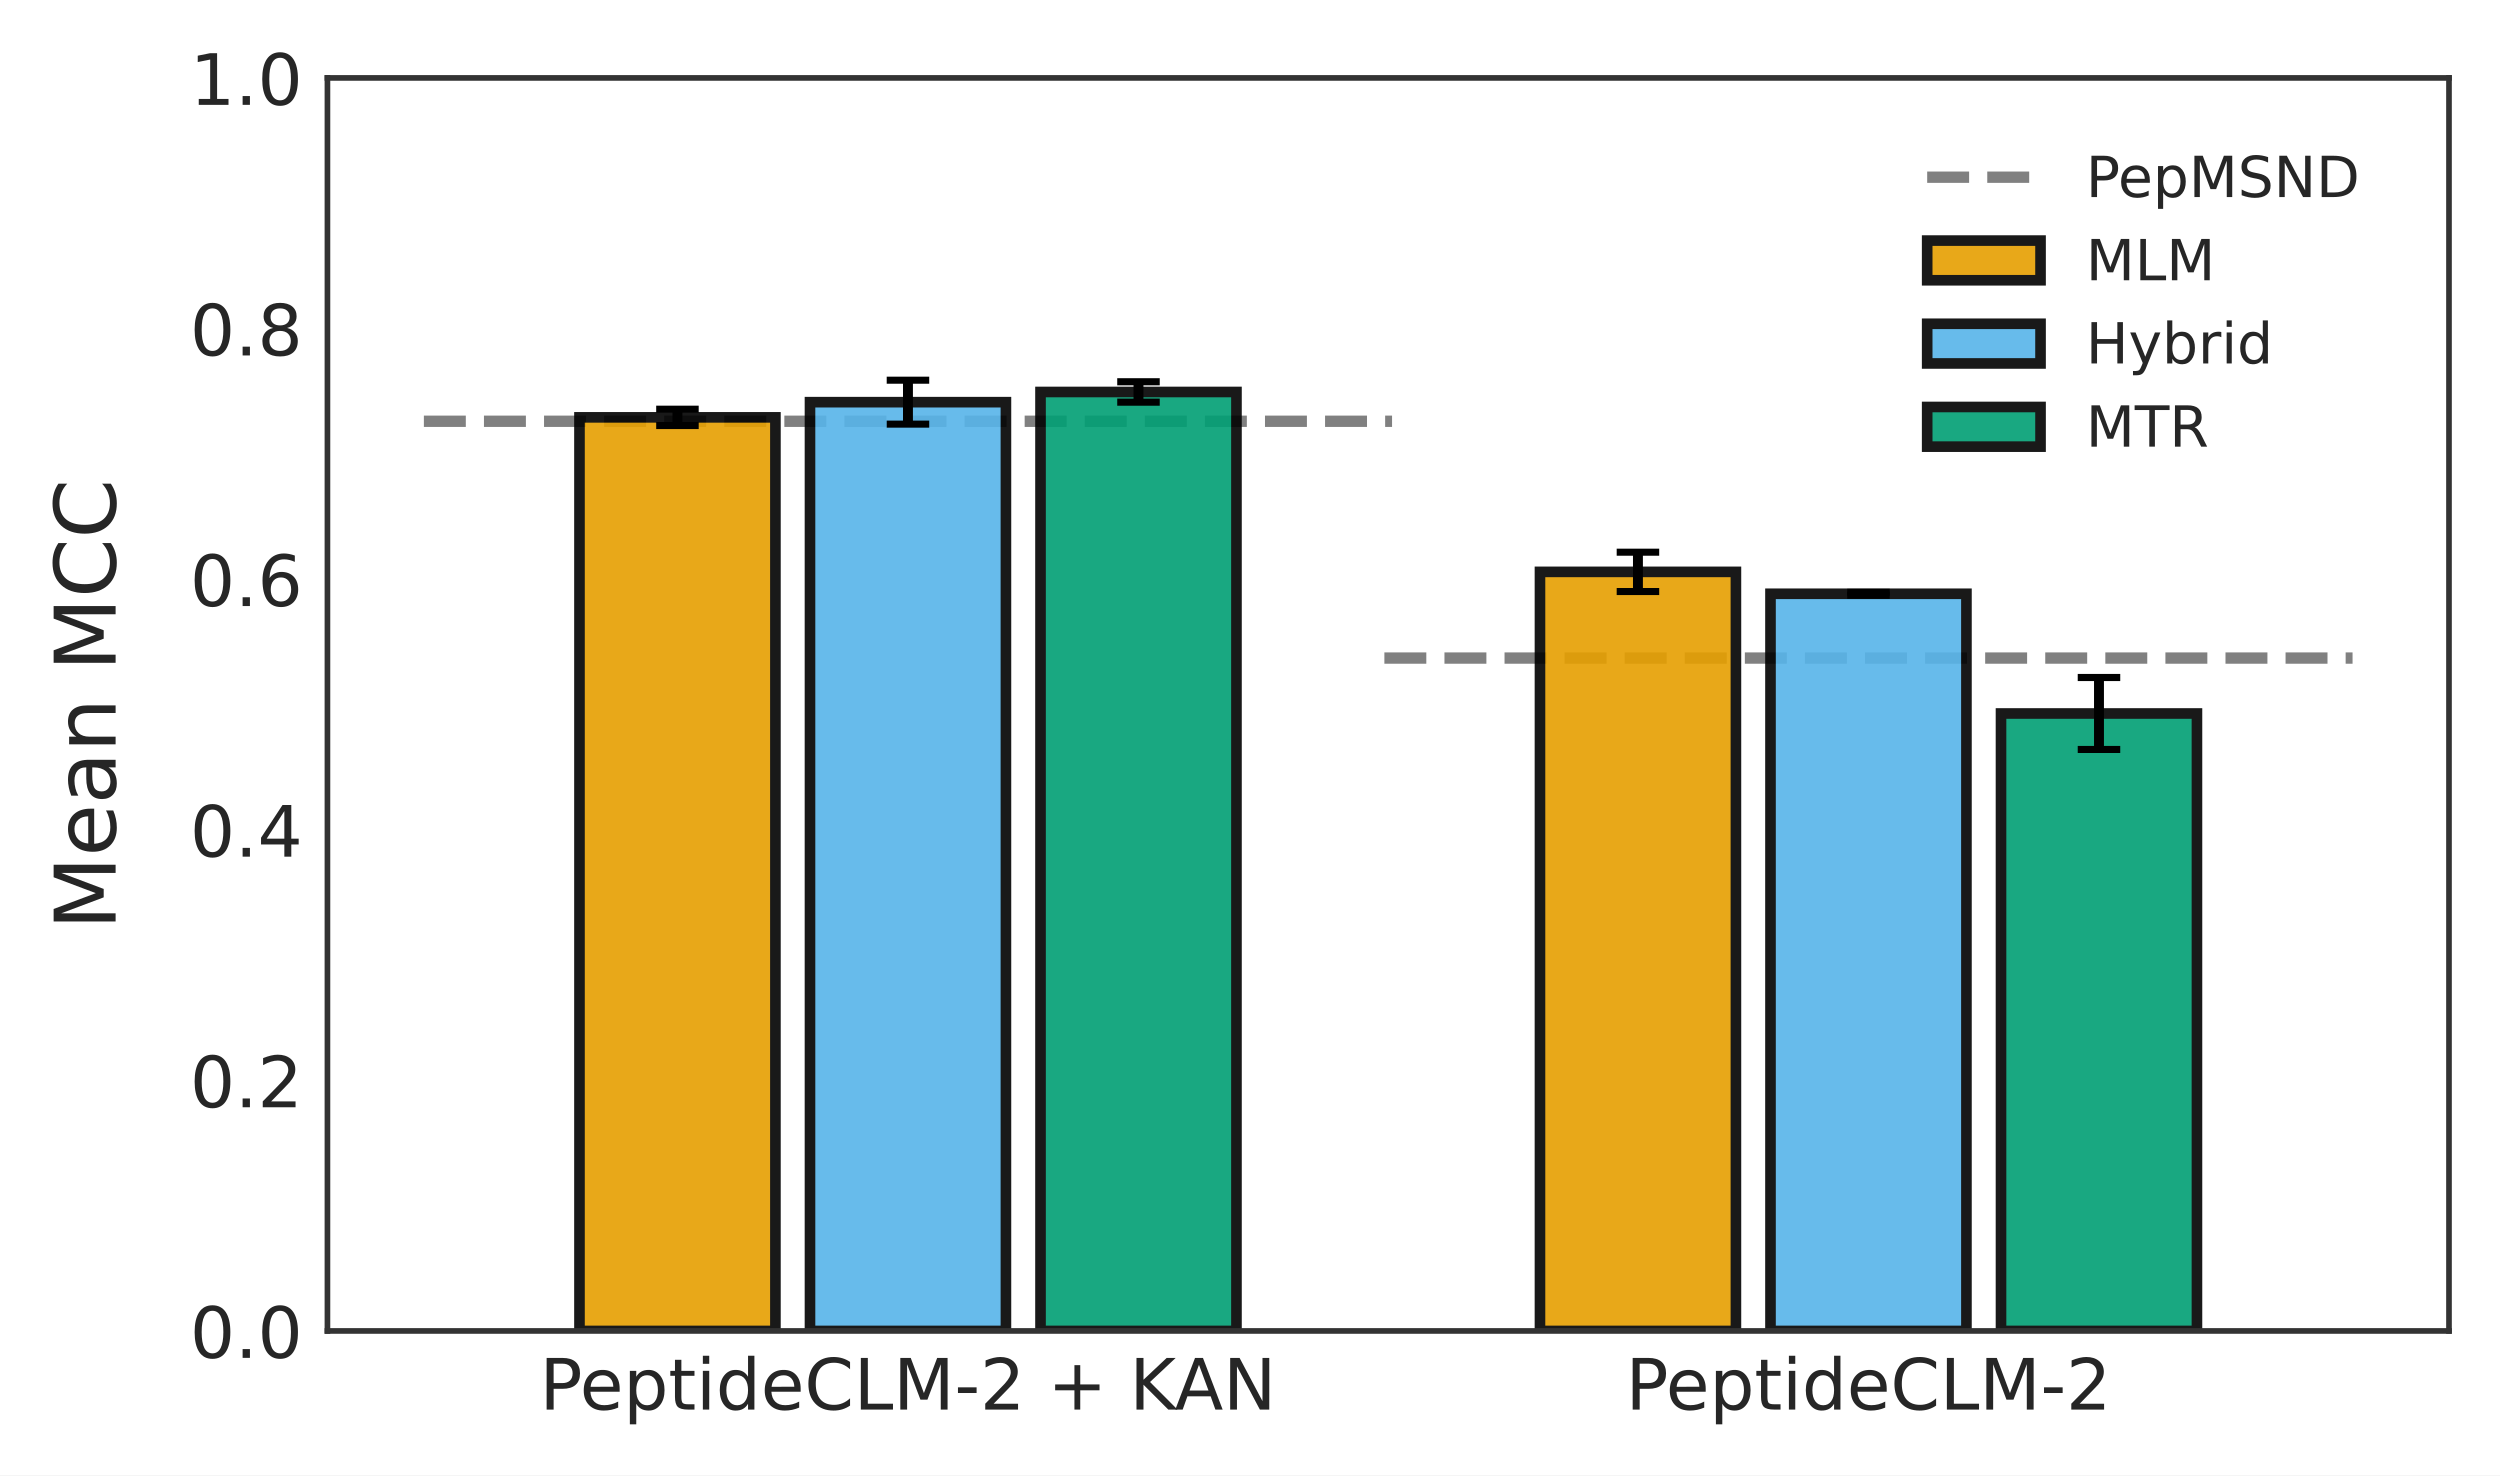
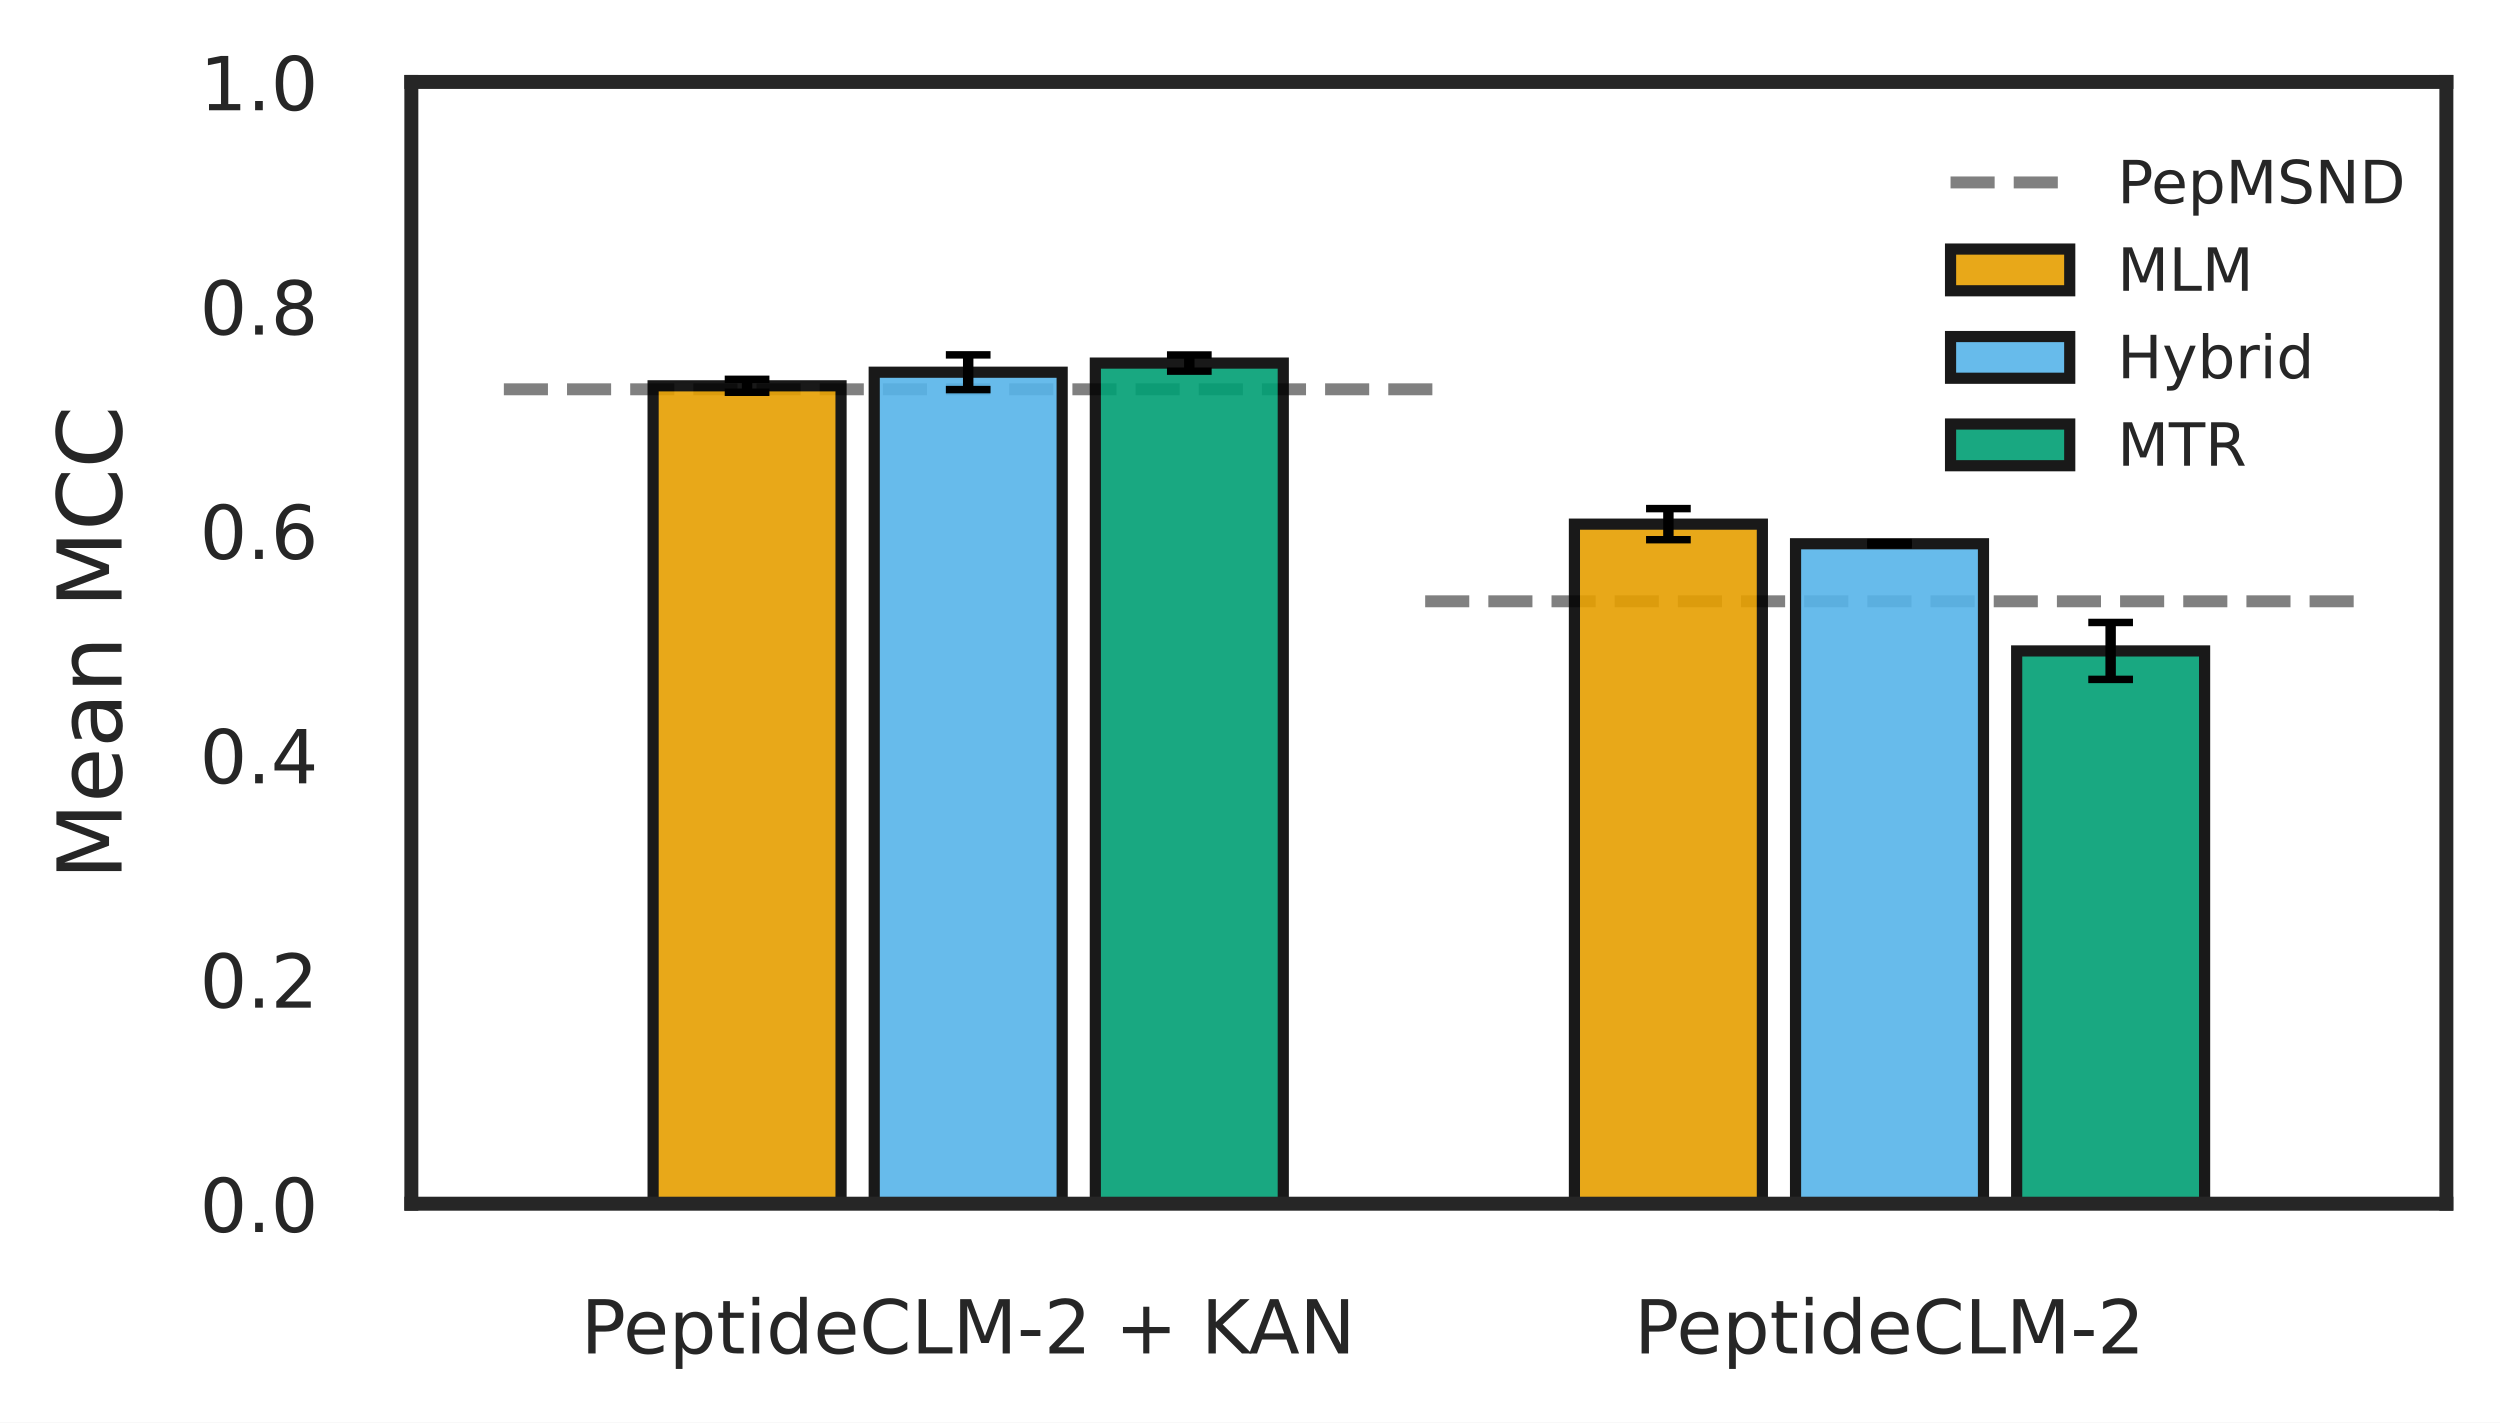
- <svg xmlns="http://www.w3.org/2000/svg" xmlns:xlink="http://www.w3.org/1999/xlink" width="352.867pt" height="208.237pt" viewBox="0 0 352.867 208.237" version="1.1">
+ <svg xmlns="http://www.w3.org/2000/svg" xmlns:xlink="http://www.w3.org/1999/xlink" width="335.587pt" height="190.957pt" viewBox="0 0 335.587 190.957" version="1.1">
  <defs>
    <style type="text/css">*{stroke-linejoin: round; stroke-linecap: butt}</style>
  </defs>
  <g id="figure_1">
    <g id="patch_1">
-       <path d="M 0 208.237  L 352.867 208.237  L 352.867 0  L 0 0  z " style="fill: #ffffff" />
+       <path d="M 0 190.957  L 335.587 190.957  L 335.587 0  L 0 0  z " style="fill: #ffffff" />
    </g>
    <g id="axes_1">
      <g id="patch_2">
-         <path d="M 46.217 187.859  L 345.667 187.859  L 345.667 10.999  L 46.217 10.999  z " style="fill: #ffffff" />
+         <path d="M 55.217 161.579  L 328.387 161.579  L 328.387 10.999  L 55.217 10.999  z " style="fill: #ffffff" />
      </g>
      <g id="matplotlib.axis_1">
        <g id="xtick_1">
          <g id="text_1">
-             <g style="fill: #262626" transform="translate(76.17495 198.9577) scale(0.1 -0.1)">
+             <g style="fill: #262626" transform="translate(77.98388 181.6777) scale(0.1 -0.1)">
              <defs>
                <path id="DejaVuSans-50" d="M 1259 4147  L 1259 2394  L 2053 2394  Q 2494 2394 2734 2622  Q 2975 2850 2975 3272  Q 2975 3691 2734 3919  Q 2494 4147 2053 4147  L 1259 4147  z M 628 4666  L 2053 4666  Q 2838 4666 3239 4311  Q 3641 3956 3641 3272  Q 3641 2581 3239 2228  Q 2838 1875 2053 1875  L 1259 1875  L 1259 0  L 628 0  L 628 4666  z " transform="scale(0.015625)" />
                <path id="DejaVuSans-65" d="M 3597 1894  L 3597 1613  L 953 1613  Q 991 1019 1311 708  Q 1631 397 2203 397  Q 2534 397 2845 478  Q 3156 559 3463 722  L 3463 178  Q 3153 47 2828 -22  Q 2503 -91 2169 -91  Q 1331 -91 842 396  Q 353 884 353 1716  Q 353 2575 817 3079  Q 1281 3584 2069 3584  Q 2775 3584 3186 3129  Q 3597 2675 3597 1894  z M 3022 2063  Q 3016 2534 2758 2815  Q 2500 3097 2075 3097  Q 1594 3097 1305 2825  Q 1016 2553 972 2059  L 3022 2063  z " transform="scale(0.015625)" />
                <path id="DejaVuSans-70" d="M 1159 525  L 1159 -1331  L 581 -1331  L 581 3500  L 1159 3500  L 1159 2969  Q 1341 3281 1617 3432  Q 1894 3584 2278 3584  Q 2916 3584 3314 3078  Q 3713 2572 3713 1747  Q 3713 922 3314 415  Q 2916 -91 2278 -91  Q 1894 -91 1617 61  Q 1341 213 1159 525  z M 3116 1747  Q 3116 2381 2855 2742  Q 2594 3103 2138 3103  Q 1681 3103 1420 2742  Q 1159 2381 1159 1747  Q 1159 1113 1420 752  Q 1681 391 2138 391  Q 2594 391 2855 752  Q 3116 1113 3116 1747  z " transform="scale(0.015625)" />
                <path id="DejaVuSans-74" d="M 1172 4494  L 1172 3500  L 2356 3500  L 2356 3053  L 1172 3053  L 1172 1153  Q 1172 725 1289 603  Q 1406 481 1766 481  L 2356 481  L 2356 0  L 1766 0  Q 1100 0 847 248  Q 594 497 594 1153  L 594 3053  L 172 3053  L 172 3500  L 594 3500  L 594 4494  L 1172 4494  z " transform="scale(0.015625)" />
                <path id="DejaVuSans-69" d="M 603 3500  L 1178 3500  L 1178 0  L 603 0  L 603 3500  z M 603 4863  L 1178 4863  L 1178 4134  L 603 4134  L 603 4863  z " transform="scale(0.015625)" />
                <path id="DejaVuSans-64" d="M 2906 2969  L 2906 4863  L 3481 4863  L 3481 0  L 2906 0  L 2906 525  Q 2725 213 2448 61  Q 2172 -91 1784 -91  Q 1150 -91 751 415  Q 353 922 353 1747  Q 353 2572 751 3078  Q 1150 3584 1784 3584  Q 2172 3584 2448 3432  Q 2725 3281 2906 2969  z M 947 1747  Q 947 1113 1208 752  Q 1469 391 1925 391  Q 2381 391 2643 752  Q 2906 1113 2906 1747  Q 2906 2381 2643 2742  Q 2381 3103 1925 3103  Q 1469 3103 1208 2742  Q 947 2381 947 1747  z " transform="scale(0.015625)" />
                <path id="DejaVuSans-43" d="M 4122 4306  L 4122 3641  Q 3803 3938 3442 4084  Q 3081 4231 2675 4231  Q 1875 4231 1450 3742  Q 1025 3253 1025 2328  Q 1025 1406 1450 917  Q 1875 428 2675 428  Q 3081 428 3442 575  Q 3803 722 4122 1019  L 4122 359  Q 3791 134 3420 21  Q 3050 -91 2638 -91  Q 1578 -91 968 557  Q 359 1206 359 2328  Q 359 3453 968 4101  Q 1578 4750 2638 4750  Q 3056 4750 3426 4639  Q 3797 4528 4122 4306  z " transform="scale(0.015625)" />
                <path id="DejaVuSans-4c" d="M 628 4666  L 1259 4666  L 1259 531  L 3531 531  L 3531 0  L 628 0  L 628 4666  z " transform="scale(0.015625)" />
                <path id="DejaVuSans-4d" d="M 628 4666  L 1569 4666  L 2759 1491  L 3956 4666  L 4897 4666  L 4897 0  L 4281 0  L 4281 4097  L 3078 897  L 2444 897  L 1241 4097  L 1241 0  L 628 0  L 628 4666  z " transform="scale(0.015625)" />
                <path id="DejaVuSans-2d" d="M 313 2009  L 1997 2009  L 1997 1497  L 313 1497  L 313 2009  z " transform="scale(0.015625)" />
                <path id="DejaVuSans-32" d="M 1228 531  L 3431 531  L 3431 0  L 469 0  L 469 531  Q 828 903 1448 1529  Q 2069 2156 2228 2338  Q 2531 2678 2651 2914  Q 2772 3150 2772 3378  Q 2772 3750 2511 3984  Q 2250 4219 1831 4219  Q 1534 4219 1204 4116  Q 875 4013 500 3803  L 500 4441  Q 881 4594 1212 4672  Q 1544 4750 1819 4750  Q 2544 4750 2975 4387  Q 3406 4025 3406 3419  Q 3406 3131 3298 2873  Q 3191 2616 2906 2266  Q 2828 2175 2409 1742  Q 1991 1309 1228 531  z " transform="scale(0.015625)" />
                <path id="DejaVuSans-20" transform="scale(0.015625)" />
                <path id="DejaVuSans-2b" d="M 2944 4013  L 2944 2272  L 4684 2272  L 4684 1741  L 2944 1741  L 2944 0  L 2419 0  L 2419 1741  L 678 1741  L 678 2272  L 2419 2272  L 2419 4013  L 2944 4013  z " transform="scale(0.015625)" />
                <path id="DejaVuSans-4b" d="M 628 4666  L 1259 4666  L 1259 2694  L 3353 4666  L 4166 4666  L 1850 2491  L 4331 0  L 3500 0  L 1259 2247  L 1259 0  L 628 0  L 628 4666  z " transform="scale(0.015625)" />
                <path id="DejaVuSans-41" d="M 2188 4044  L 1331 1722  L 3047 1722  L 2188 4044  z M 1831 4666  L 2547 4666  L 4325 0  L 3669 0  L 3244 1197  L 1141 1197  L 716 0  L 50 0  L 1831 4666  z " transform="scale(0.015625)" />
                <path id="DejaVuSans-4e" d="M 628 4666  L 1478 4666  L 3547 763  L 3547 4666  L 4159 4666  L 4159 0  L 3309 0  L 1241 3903  L 1241 0  L 628 0  L 628 4666  z " transform="scale(0.015625)" />
              </defs>
              <use xlink:href="#DejaVuSans-50" />
              <use xlink:href="#DejaVuSans-65" transform="translate(56.67773 0)" />
              <use xlink:href="#DejaVuSans-70" transform="translate(118.2012 0)" />
              <use xlink:href="#DejaVuSans-74" transform="translate(181.6777 0)" />
              <use xlink:href="#DejaVuSans-69" transform="translate(220.8867 0)" />
              <use xlink:href="#DejaVuSans-64" transform="translate(248.6699 0)" />
              <use xlink:href="#DejaVuSans-65" transform="translate(312.1465 0)" />
              <use xlink:href="#DejaVuSans-43" transform="translate(373.6699 0)" />
              <use xlink:href="#DejaVuSans-4c" transform="translate(443.4941 0)" />
              <use xlink:href="#DejaVuSans-4d" transform="translate(499.207 0)" />
              <use xlink:href="#DejaVuSans-2d" transform="translate(585.4863 0)" />
              <use xlink:href="#DejaVuSans-32" transform="translate(621.5703 0)" />
              <use xlink:href="#DejaVuSans-20" transform="translate(685.1934 0)" />
              <use xlink:href="#DejaVuSans-2b" transform="translate(716.9805 0)" />
              <use xlink:href="#DejaVuSans-20" transform="translate(800.7695 0)" />
              <use xlink:href="#DejaVuSans-4b" transform="translate(832.5566 0)" />
              <use xlink:href="#DejaVuSans-41" transform="translate(896.3828 0)" />
              <use xlink:href="#DejaVuSans-4e" transform="translate(964.791 0)" />
            </g>
          </g>
        </g>
        <g id="xtick_2">
          <g id="text_2">
-             <g style="fill: #262626" transform="translate(229.4666 198.9577) scale(0.1 -0.1)">
+             <g style="fill: #262626" transform="translate(219.3777 181.6777) scale(0.1 -0.1)">
              <use xlink:href="#DejaVuSans-50" />
              <use xlink:href="#DejaVuSans-65" transform="translate(56.67773 0)" />
              <use xlink:href="#DejaVuSans-70" transform="translate(118.2012 0)" />
              <use xlink:href="#DejaVuSans-74" transform="translate(181.6777 0)" />
              <use xlink:href="#DejaVuSans-69" transform="translate(220.8867 0)" />
              <use xlink:href="#DejaVuSans-64" transform="translate(248.6699 0)" />
              <use xlink:href="#DejaVuSans-65" transform="translate(312.1465 0)" />
              <use xlink:href="#DejaVuSans-43" transform="translate(373.6699 0)" />
              <use xlink:href="#DejaVuSans-4c" transform="translate(443.4941 0)" />
              <use xlink:href="#DejaVuSans-4d" transform="translate(499.207 0)" />
              <use xlink:href="#DejaVuSans-2d" transform="translate(585.4863 0)" />
              <use xlink:href="#DejaVuSans-32" transform="translate(621.5703 0)" />
            </g>
          </g>
        </g>
      </g>
      <g id="matplotlib.axis_2">
        <g id="ytick_1">
          <g id="text_3">
-             <g style="fill: #262626" transform="translate(26.81375 191.6584) scale(0.1 -0.1)">
+             <g style="fill: #262626" transform="translate(26.81375 165.3784) scale(0.1 -0.1)">
              <defs>
                <path id="DejaVuSans-30" d="M 2034 4250  Q 1547 4250 1301 3770  Q 1056 3291 1056 2328  Q 1056 1369 1301 889  Q 1547 409 2034 409  Q 2525 409 2770 889  Q 3016 1369 3016 2328  Q 3016 3291 2770 3770  Q 2525 4250 2034 4250  z M 2034 4750  Q 2819 4750 3233 4129  Q 3647 3509 3647 2328  Q 3647 1150 3233 529  Q 2819 -91 2034 -91  Q 1250 -91 836 529  Q 422 1150 422 2328  Q 422 3509 836 4129  Q 1250 4750 2034 4750  z " transform="scale(0.015625)" />
                <path id="DejaVuSans-2e" d="M 684 794  L 1344 794  L 1344 0  L 684 0  L 684 794  z " transform="scale(0.015625)" />
              </defs>
              <use xlink:href="#DejaVuSans-30" />
              <use xlink:href="#DejaVuSans-2e" transform="translate(63.62305 0)" />
              <use xlink:href="#DejaVuSans-30" transform="translate(95.41016 0)" />
            </g>
          </g>
        </g>
        <g id="ytick_2">
          <g id="text_4">
-             <g style="fill: #262626" transform="translate(26.81375 156.2864) scale(0.1 -0.1)">
+             <g style="fill: #262626" transform="translate(26.81375 135.2624) scale(0.1 -0.1)">
              <use xlink:href="#DejaVuSans-30" />
              <use xlink:href="#DejaVuSans-2e" transform="translate(63.62305 0)" />
              <use xlink:href="#DejaVuSans-32" transform="translate(95.41016 0)" />
            </g>
          </g>
        </g>
        <g id="ytick_3">
          <g id="text_5">
-             <g style="fill: #262626" transform="translate(26.81375 120.9144) scale(0.1 -0.1)">
+             <g style="fill: #262626" transform="translate(26.81375 105.1464) scale(0.1 -0.1)">
              <defs>
                <path id="DejaVuSans-34" d="M 2419 4116  L 825 1625  L 2419 1625  L 2419 4116  z M 2253 4666  L 3047 4666  L 3047 1625  L 3713 1625  L 3713 1100  L 3047 1100  L 3047 0  L 2419 0  L 2419 1100  L 313 1100  L 313 1709  L 2253 4666  z " transform="scale(0.015625)" />
              </defs>
              <use xlink:href="#DejaVuSans-30" />
              <use xlink:href="#DejaVuSans-2e" transform="translate(63.62305 0)" />
              <use xlink:href="#DejaVuSans-34" transform="translate(95.41016 0)" />
            </g>
          </g>
        </g>
        <g id="ytick_4">
          <g id="text_6">
-             <g style="fill: #262626" transform="translate(26.81375 85.54244) scale(0.1 -0.1)">
+             <g style="fill: #262626" transform="translate(26.81375 75.03044) scale(0.1 -0.1)">
              <defs>
                <path id="DejaVuSans-36" d="M 2113 2584  Q 1688 2584 1439 2293  Q 1191 2003 1191 1497  Q 1191 994 1439 701  Q 1688 409 2113 409  Q 2538 409 2786 701  Q 3034 994 3034 1497  Q 3034 2003 2786 2293  Q 2538 2584 2113 2584  z M 3366 4563  L 3366 3988  Q 3128 4100 2886 4159  Q 2644 4219 2406 4219  Q 1781 4219 1451 3797  Q 1122 3375 1075 2522  Q 1259 2794 1537 2939  Q 1816 3084 2150 3084  Q 2853 3084 3261 2657  Q 3669 2231 3669 1497  Q 3669 778 3244 343  Q 2819 -91 2113 -91  Q 1303 -91 875 529  Q 447 1150 447 2328  Q 447 3434 972 4092  Q 1497 4750 2381 4750  Q 2619 4750 2861 4703  Q 3103 4656 3366 4563  z " transform="scale(0.015625)" />
              </defs>
              <use xlink:href="#DejaVuSans-30" />
              <use xlink:href="#DejaVuSans-2e" transform="translate(63.62305 0)" />
              <use xlink:href="#DejaVuSans-36" transform="translate(95.41016 0)" />
            </g>
          </g>
        </g>
        <g id="ytick_5">
          <g id="text_7">
-             <g style="fill: #262626" transform="translate(26.81375 50.17044) scale(0.1 -0.1)">
+             <g style="fill: #262626" transform="translate(26.81375 44.91444) scale(0.1 -0.1)">
              <defs>
                <path id="DejaVuSans-38" d="M 2034 2216  Q 1584 2216 1326 1975  Q 1069 1734 1069 1313  Q 1069 891 1326 650  Q 1584 409 2034 409  Q 2484 409 2743 651  Q 3003 894 3003 1313  Q 3003 1734 2745 1975  Q 2488 2216 2034 2216  z M 1403 2484  Q 997 2584 770 2862  Q 544 3141 544 3541  Q 544 4100 942 4425  Q 1341 4750 2034 4750  Q 2731 4750 3128 4425  Q 3525 4100 3525 3541  Q 3525 3141 3298 2862  Q 3072 2584 2669 2484  Q 3125 2378 3379 2068  Q 3634 1759 3634 1313  Q 3634 634 3220 271  Q 2806 -91 2034 -91  Q 1263 -91 848 271  Q 434 634 434 1313  Q 434 1759 690 2068  Q 947 2378 1403 2484  z M 1172 3481  Q 1172 3119 1398 2916  Q 1625 2713 2034 2713  Q 2441 2713 2670 2916  Q 2900 3119 2900 3481  Q 2900 3844 2670 4047  Q 2441 4250 2034 4250  Q 1625 4250 1398 4047  Q 1172 3844 1172 3481  z " transform="scale(0.015625)" />
              </defs>
              <use xlink:href="#DejaVuSans-30" />
              <use xlink:href="#DejaVuSans-2e" transform="translate(63.62305 0)" />
              <use xlink:href="#DejaVuSans-38" transform="translate(95.41016 0)" />
            </g>
          </g>
        </g>
        <g id="ytick_6">
          <g id="text_8">
            <g style="fill: #262626" transform="translate(26.81375 14.79844) scale(0.1 -0.1)">
              <defs>
                <path id="DejaVuSans-31" d="M 794 531  L 1825 531  L 1825 4091  L 703 3866  L 703 4441  L 1819 4666  L 2450 4666  L 2450 531  L 3481 531  L 3481 0  L 794 0  L 794 531  z " transform="scale(0.015625)" />
              </defs>
              <use xlink:href="#DejaVuSans-31" />
              <use xlink:href="#DejaVuSans-2e" transform="translate(63.62305 0)" />
              <use xlink:href="#DejaVuSans-30" transform="translate(95.41016 0)" />
            </g>
          </g>
        </g>
        <g id="text_9">
-           <g style="fill: #262626" transform="translate(16.31812 131.2405) rotate(-90) scale(0.12 -0.12)">
+           <g style="fill: #262626" transform="translate(16.31812 118.1005) rotate(-90) scale(0.12 -0.12)">
            <defs>
              <path id="DejaVuSans-61" d="M 2194 1759  Q 1497 1759 1228 1600  Q 959 1441 959 1056  Q 959 750 1161 570  Q 1363 391 1709 391  Q 2188 391 2477 730  Q 2766 1069 2766 1631  L 2766 1759  L 2194 1759  z M 3341 1997  L 3341 0  L 2766 0  L 2766 531  Q 2569 213 2275 61  Q 1981 -91 1556 -91  Q 1019 -91 701 211  Q 384 513 384 1019  Q 384 1609 779 1909  Q 1175 2209 1959 2209  L 2766 2209  L 2766 2266  Q 2766 2663 2505 2880  Q 2244 3097 1772 3097  Q 1472 3097 1187 3025  Q 903 2953 641 2809  L 641 3341  Q 956 3463 1253 3523  Q 1550 3584 1831 3584  Q 2591 3584 2966 3190  Q 3341 2797 3341 1997  z " transform="scale(0.015625)" />
              <path id="DejaVuSans-6e" d="M 3513 2113  L 3513 0  L 2938 0  L 2938 2094  Q 2938 2591 2744 2837  Q 2550 3084 2163 3084  Q 1697 3084 1428 2787  Q 1159 2491 1159 1978  L 1159 0  L 581 0  L 581 3500  L 1159 3500  L 1159 2956  Q 1366 3272 1645 3428  Q 1925 3584 2291 3584  Q 2894 3584 3203 3211  Q 3513 2838 3513 2113  z " transform="scale(0.015625)" />
            </defs>
            <use xlink:href="#DejaVuSans-4d" />
            <use xlink:href="#DejaVuSans-65" transform="translate(86.2793 0)" />
            <use xlink:href="#DejaVuSans-61" transform="translate(147.8027 0)" />
            <use xlink:href="#DejaVuSans-6e" transform="translate(209.082 0)" />
            <use xlink:href="#DejaVuSans-20" transform="translate(272.4609 0)" />
            <use xlink:href="#DejaVuSans-4d" transform="translate(304.248 0)" />
            <use xlink:href="#DejaVuSans-43" transform="translate(390.5273 0)" />
            <use xlink:href="#DejaVuSans-43" transform="translate(460.3516 0)" />
          </g>
        </g>
      </g>
      <g id="LineCollection_1">
-         <path d="M 59.828 59.459  L 196.484 59.459  " clip-path="url(#p78f631f502)" style="fill: none; stroke-dasharray: 5.92,2.56; stroke-dashoffset: 0; stroke: #808080; stroke-width: 1.6" />
+         <path d="M 67.634 52.258  L 192.297 52.258  " clip-path="url(#pc31d489af0)" style="fill: none; stroke-dasharray: 5.92,2.56; stroke-dashoffset: 0; stroke: #808080; stroke-width: 1.6" />
      </g>
      <g id="LineCollection_2">
-         <path d="M 195.4 92.885  L 332.056 92.885  " clip-path="url(#p78f631f502)" style="fill: none; stroke-dasharray: 5.92,2.56; stroke-dashoffset: 0; stroke: #808080; stroke-width: 1.6" />
+         <path d="M 191.307 80.718  L 315.97 80.718  " clip-path="url(#pc31d489af0)" style="fill: none; stroke-dasharray: 5.92,2.56; stroke-dashoffset: 0; stroke: #808080; stroke-width: 1.6" />
      </g>
      <g id="patch_3">
-         <path d="M 81.791 187.859  L 109.447 187.859  L 109.447 58.908  L 81.791 58.908  z " clip-path="url(#p78f631f502)" style="fill: #e69f00; opacity: 0.9; stroke: #000000; stroke-width: 1.5; stroke-linejoin: miter" />
+         <path d="M 87.669 161.579  L 112.898 161.579  L 112.898 51.789  L 87.669 51.789  z " clip-path="url(#pc31d489af0)" style="fill: #e69f00; opacity: 0.9; stroke: #000000; stroke-width: 1.5; stroke-linejoin: miter" />
      </g>
      <g id="patch_4">
-         <path d="M 217.362 187.859  L 245.019 187.859  L 245.019 80.718  L 217.362 80.718  z " clip-path="url(#p78f631f502)" style="fill: #e69f00; opacity: 0.9; stroke: #000000; stroke-width: 1.5; stroke-linejoin: miter" />
+         <path d="M 211.342 161.579  L 236.572 161.579  L 236.572 70.358  L 211.342 70.358  z " clip-path="url(#pc31d489af0)" style="fill: #e69f00; opacity: 0.9; stroke: #000000; stroke-width: 1.5; stroke-linejoin: miter" />
      </g>
      <g id="patch_5">
-         <path d="M 114.328 187.859  L 141.984 187.859  L 141.984 56.765  L 114.328 56.765  z " clip-path="url(#p78f631f502)" style="fill: #56b4e9; opacity: 0.9; stroke: #000000; stroke-width: 1.5; stroke-linejoin: miter" />
+         <path d="M 117.35 161.579  L 142.58 161.579  L 142.58 49.964  L 117.35 49.964  z " clip-path="url(#pc31d489af0)" style="fill: #56b4e9; opacity: 0.9; stroke: #000000; stroke-width: 1.5; stroke-linejoin: miter" />
      </g>
      <g id="patch_6">
-         <path d="M 249.899 187.859  L 277.556 187.859  L 277.556 83.81  L 249.899 83.81  z " clip-path="url(#p78f631f502)" style="fill: #56b4e9; opacity: 0.9; stroke: #000000; stroke-width: 1.5; stroke-linejoin: miter" />
+         <path d="M 241.024 161.579  L 266.253 161.579  L 266.253 72.991  L 241.024 72.991  z " clip-path="url(#pc31d489af0)" style="fill: #56b4e9; opacity: 0.9; stroke: #000000; stroke-width: 1.5; stroke-linejoin: miter" />
      </g>
      <g id="patch_7">
-         <path d="M 146.865 187.859  L 174.522 187.859  L 174.522 55.326  L 146.865 55.326  z " clip-path="url(#p78f631f502)" style="fill: #009e73; opacity: 0.9; stroke: #000000; stroke-width: 1.5; stroke-linejoin: miter" />
+         <path d="M 147.032 161.579  L 172.261 161.579  L 172.261 48.739  L 147.032 48.739  z " clip-path="url(#pc31d489af0)" style="fill: #009e73; opacity: 0.9; stroke: #000000; stroke-width: 1.5; stroke-linejoin: miter" />
      </g>
      <g id="patch_8">
-         <path d="M 282.436 187.859  L 310.093 187.859  L 310.093 100.707  L 282.436 100.707  z " clip-path="url(#p78f631f502)" style="fill: #009e73; opacity: 0.9; stroke: #000000; stroke-width: 1.5; stroke-linejoin: miter" />
+         <path d="M 270.706 161.579  L 295.935 161.579  L 295.935 87.377  L 270.706 87.377  z " clip-path="url(#pc31d489af0)" style="fill: #009e73; opacity: 0.9; stroke: #000000; stroke-width: 1.5; stroke-linejoin: miter" />
      </g>
      <g id="patch_9">
-         <path d="M 46.217 187.859  L 46.217 10.999  " style="fill: none; stroke: #333333; stroke-width: 0.8; stroke-linejoin: miter; stroke-linecap: square" />
+         <path d="M 55.217 161.579  L 55.217 10.999  " style="fill: none; stroke: #262626; stroke-width: 1.875; stroke-linejoin: miter; stroke-linecap: square" />
      </g>
      <g id="patch_10">
-         <path d="M 345.667 187.859  L 345.667 10.999  " style="fill: none; stroke: #333333; stroke-width: 0.8; stroke-linejoin: miter; stroke-linecap: square" />
+         <path d="M 328.387 161.579  L 328.387 10.999  " style="fill: none; stroke: #262626; stroke-width: 1.875; stroke-linejoin: miter; stroke-linecap: square" />
      </g>
      <g id="patch_11">
-         <path d="M 46.217 187.859  L 345.667 187.859  " style="fill: none; stroke: #333333; stroke-width: 0.8; stroke-linejoin: miter; stroke-linecap: square" />
+         <path d="M 55.217 161.579  L 328.387 161.579  " style="fill: none; stroke: #262626; stroke-width: 1.875; stroke-linejoin: miter; stroke-linecap: square" />
      </g>
      <g id="patch_12">
-         <path d="M 46.217 10.999  L 345.667 10.999  " style="fill: none; stroke: #333333; stroke-width: 0.8; stroke-linejoin: miter; stroke-linecap: square" />
+         <path d="M 55.217 10.999  L 328.387 10.999  " style="fill: none; stroke: #262626; stroke-width: 1.875; stroke-linejoin: miter; stroke-linecap: square" />
      </g>
      <g id="LineCollection_3">
-         <path d="M 95.619 60.061  L 95.619 57.755  " clip-path="url(#p78f631f502)" style="fill: none; stroke: #000000; stroke-width: 1.4" />
-         <path d="M 231.19 83.494  L 231.19 77.941  " clip-path="url(#p78f631f502)" style="fill: none; stroke: #000000; stroke-width: 1.4" />
+         <path d="M 100.283 52.657  L 100.283 50.921  " clip-path="url(#pc31d489af0)" style="fill: none; stroke: #000000; stroke-width: 1.4" />
+         <path d="M 223.957 72.447  L 223.957 68.269  " clip-path="url(#pc31d489af0)" style="fill: none; stroke: #000000; stroke-width: 1.4" />
      </g>
      <g id="line2d_1">
        <defs>
-           <path id="med62e42596" d="M 3 0  L -3 -0  " style="stroke: #000000" />
+           <path id="mb6473dcfc2" d="M 3 0  L -3 -0  " style="stroke: #000000" />
        </defs>
-         <g clip-path="url(#p78f631f502)">
-           <use xlink:href="#med62e42596" x="95.619" y="60.061" style="fill: #4c72b0; stroke: #000000" />
-           <use xlink:href="#med62e42596" x="231.19" y="83.494" style="fill: #4c72b0; stroke: #000000" />
+         <g clip-path="url(#pc31d489af0)">
+           <use xlink:href="#mb6473dcfc2" x="100.283" y="52.657" style="fill: #4c72b0; stroke: #000000" />
+           <use xlink:href="#mb6473dcfc2" x="223.957" y="72.447" style="fill: #4c72b0; stroke: #000000" />
        </g>
      </g>
      <g id="line2d_2">
-         <g clip-path="url(#p78f631f502)">
-           <use xlink:href="#med62e42596" x="95.619" y="57.755" style="fill: #4c72b0; stroke: #000000" />
-           <use xlink:href="#med62e42596" x="231.19" y="77.941" style="fill: #4c72b0; stroke: #000000" />
+         <g clip-path="url(#pc31d489af0)">
+           <use xlink:href="#mb6473dcfc2" x="100.283" y="50.921" style="fill: #4c72b0; stroke: #000000" />
+           <use xlink:href="#mb6473dcfc2" x="223.957" y="68.269" style="fill: #4c72b0; stroke: #000000" />
        </g>
      </g>
      <g id="LineCollection_4">
-         <path d="M 128.156 59.863  L 128.156 53.666  " clip-path="url(#p78f631f502)" style="fill: none; stroke: #000000; stroke-width: 1.4" />
-         <path d="M 263.728 84.015  L 263.728 83.606  " clip-path="url(#p78f631f502)" style="fill: none; stroke: #000000; stroke-width: 1.4" />
+         <path d="M 129.965 52.296  L 129.965 47.633  " clip-path="url(#pc31d489af0)" style="fill: none; stroke: #000000; stroke-width: 1.4" />
+         <path d="M 253.639 73.145  L 253.639 72.837  " clip-path="url(#pc31d489af0)" style="fill: none; stroke: #000000; stroke-width: 1.4" />
      </g>
      <g id="line2d_3">
-         <g clip-path="url(#p78f631f502)">
-           <use xlink:href="#med62e42596" x="128.156" y="59.863" style="fill: #4c72b0; stroke: #000000" />
-           <use xlink:href="#med62e42596" x="263.728" y="84.015" style="fill: #4c72b0; stroke: #000000" />
+         <g clip-path="url(#pc31d489af0)">
+           <use xlink:href="#mb6473dcfc2" x="129.965" y="52.296" style="fill: #4c72b0; stroke: #000000" />
+           <use xlink:href="#mb6473dcfc2" x="253.639" y="73.145" style="fill: #4c72b0; stroke: #000000" />
        </g>
      </g>
      <g id="line2d_4">
-         <g clip-path="url(#p78f631f502)">
-           <use xlink:href="#med62e42596" x="128.156" y="53.666" style="fill: #4c72b0; stroke: #000000" />
-           <use xlink:href="#med62e42596" x="263.728" y="83.606" style="fill: #4c72b0; stroke: #000000" />
+         <g clip-path="url(#pc31d489af0)">
+           <use xlink:href="#mb6473dcfc2" x="129.965" y="47.633" style="fill: #4c72b0; stroke: #000000" />
+           <use xlink:href="#mb6473dcfc2" x="253.639" y="72.837" style="fill: #4c72b0; stroke: #000000" />
        </g>
      </g>
      <g id="LineCollection_5">
-         <path d="M 160.693 56.766  L 160.693 53.886  " clip-path="url(#p78f631f502)" style="fill: none; stroke: #000000; stroke-width: 1.4" />
-         <path d="M 296.265 105.786  L 296.265 95.628  " clip-path="url(#p78f631f502)" style="fill: none; stroke: #000000; stroke-width: 1.4" />
+         <path d="M 159.647 49.823  L 159.647 47.656  " clip-path="url(#pc31d489af0)" style="fill: none; stroke: #000000; stroke-width: 1.4" />
+         <path d="M 283.32 91.199  L 283.32 83.556  " clip-path="url(#pc31d489af0)" style="fill: none; stroke: #000000; stroke-width: 1.4" />
      </g>
      <g id="line2d_5">
-         <g clip-path="url(#p78f631f502)">
-           <use xlink:href="#med62e42596" x="160.693" y="56.766" style="fill: #4c72b0; stroke: #000000" />
-           <use xlink:href="#med62e42596" x="296.265" y="105.786" style="fill: #4c72b0; stroke: #000000" />
+         <g clip-path="url(#pc31d489af0)">
+           <use xlink:href="#mb6473dcfc2" x="159.647" y="49.823" style="fill: #4c72b0; stroke: #000000" />
+           <use xlink:href="#mb6473dcfc2" x="283.32" y="91.199" style="fill: #4c72b0; stroke: #000000" />
        </g>
      </g>
      <g id="line2d_6">
-         <g clip-path="url(#p78f631f502)">
-           <use xlink:href="#med62e42596" x="160.693" y="53.886" style="fill: #4c72b0; stroke: #000000" />
-           <use xlink:href="#med62e42596" x="296.265" y="95.628" style="fill: #4c72b0; stroke: #000000" />
+         <g clip-path="url(#pc31d489af0)">
+           <use xlink:href="#mb6473dcfc2" x="159.647" y="47.656" style="fill: #4c72b0; stroke: #000000" />
+           <use xlink:href="#mb6473dcfc2" x="283.32" y="83.556" style="fill: #4c72b0; stroke: #000000" />
        </g>
      </g>
      <g id="legend_1">
        <g id="line2d_7">
-           <path d="M 272.015 25.015  L 288.015 25.015  " style="fill: none; stroke-dasharray: 5.92,2.56; stroke-dashoffset: 0; stroke: #808080; stroke-width: 1.6" />
+           <path d="M 261.831 24.49  L 277.831 24.49  " style="fill: none; stroke-dasharray: 5.92,2.56; stroke-dashoffset: 0; stroke: #808080; stroke-width: 1.6" />
        </g>
        <g id="text_10">
-           <g style="fill: #262626" transform="translate(294.4154 27.81517) scale(0.08 -0.08)">
+           <g style="fill: #262626" transform="translate(284.231 27.28957) scale(0.08 -0.08)">
            <defs>
              <path id="DejaVuSans-53" d="M 3425 4513  L 3425 3897  Q 3066 4069 2747 4153  Q 2428 4238 2131 4238  Q 1616 4238 1336 4038  Q 1056 3838 1056 3469  Q 1056 3159 1242 3001  Q 1428 2844 1947 2747  L 2328 2669  Q 3034 2534 3370 2195  Q 3706 1856 3706 1288  Q 3706 609 3251 259  Q 2797 -91 1919 -91  Q 1588 -91 1214 -16  Q 841 59 441 206  L 441 856  Q 825 641 1194 531  Q 1563 422 1919 422  Q 2459 422 2753 634  Q 3047 847 3047 1241  Q 3047 1584 2836 1778  Q 2625 1972 2144 2069  L 1759 2144  Q 1053 2284 737 2584  Q 422 2884 422 3419  Q 422 4038 858 4394  Q 1294 4750 2059 4750  Q 2388 4750 2728 4690  Q 3069 4631 3425 4513  z " transform="scale(0.015625)" />
              <path id="DejaVuSans-44" d="M 1259 4147  L 1259 519  L 2022 519  Q 2988 519 3436 956  Q 3884 1394 3884 2338  Q 3884 3275 3436 3711  Q 2988 4147 2022 4147  L 1259 4147  z M 628 4666  L 1925 4666  Q 3281 4666 3915 4102  Q 4550 3538 4550 2338  Q 4550 1131 3912 565  Q 3275 0 1925 0  L 628 0  L 628 4666  z " transform="scale(0.015625)" />
            </defs>
            <use xlink:href="#DejaVuSans-50" />
            <use xlink:href="#DejaVuSans-65" transform="translate(56.67773 0)" />
            <use xlink:href="#DejaVuSans-70" transform="translate(118.2012 0)" />
            <use xlink:href="#DejaVuSans-4d" transform="translate(181.6777 0)" />
            <use xlink:href="#DejaVuSans-53" transform="translate(267.957 0)" />
            <use xlink:href="#DejaVuSans-4e" transform="translate(331.4336 0)" />
            <use xlink:href="#DejaVuSans-44" transform="translate(406.2383 0)" />
          </g>
        </g>
        <g id="patch_13">
-           <path d="M 272.015 39.558  L 288.015 39.558  L 288.015 33.958  L 272.015 33.958  z " style="fill: #e69f00; opacity: 0.9; stroke: #000000; stroke-width: 1.5; stroke-linejoin: miter" />
+           <path d="M 261.831 39.032  L 277.831 39.032  L 277.831 33.432  L 261.831 33.432  z " style="fill: #e69f00; opacity: 0.9; stroke: #000000; stroke-width: 1.5; stroke-linejoin: miter" />
        </g>
        <g id="text_11">
-           <g style="fill: #262626" transform="translate(294.4154 39.55767) scale(0.08 -0.08)">
+           <g style="fill: #262626" transform="translate(284.231 39.03207) scale(0.08 -0.08)">
            <use xlink:href="#DejaVuSans-4d" />
            <use xlink:href="#DejaVuSans-4c" transform="translate(86.2793 0)" />
            <use xlink:href="#DejaVuSans-4d" transform="translate(141.9922 0)" />
          </g>
        </g>
        <g id="patch_14">
-           <path d="M 272.015 51.3  L 288.015 51.3  L 288.015 45.7  L 272.015 45.7  z " style="fill: #56b4e9; opacity: 0.9; stroke: #000000; stroke-width: 1.5; stroke-linejoin: miter" />
+           <path d="M 261.831 50.775  L 277.831 50.775  L 277.831 45.175  L 261.831 45.175  z " style="fill: #56b4e9; opacity: 0.9; stroke: #000000; stroke-width: 1.5; stroke-linejoin: miter" />
        </g>
        <g id="text_12">
-           <g style="fill: #262626" transform="translate(294.4154 51.30017) scale(0.08 -0.08)">
+           <g style="fill: #262626" transform="translate(284.231 50.77457) scale(0.08 -0.08)">
            <defs>
              <path id="DejaVuSans-48" d="M 628 4666  L 1259 4666  L 1259 2753  L 3553 2753  L 3553 4666  L 4184 4666  L 4184 0  L 3553 0  L 3553 2222  L 1259 2222  L 1259 0  L 628 0  L 628 4666  z " transform="scale(0.015625)" />
              <path id="DejaVuSans-79" d="M 2059 -325  Q 1816 -950 1584 -1140  Q 1353 -1331 966 -1331  L 506 -1331  L 506 -850  L 844 -850  Q 1081 -850 1212 -737  Q 1344 -625 1503 -206  L 1606 56  L 191 3500  L 800 3500  L 1894 763  L 2988 3500  L 3597 3500  L 2059 -325  z " transform="scale(0.015625)" />
              <path id="DejaVuSans-62" d="M 3116 1747  Q 3116 2381 2855 2742  Q 2594 3103 2138 3103  Q 1681 3103 1420 2742  Q 1159 2381 1159 1747  Q 1159 1113 1420 752  Q 1681 391 2138 391  Q 2594 391 2855 752  Q 3116 1113 3116 1747  z M 1159 2969  Q 1341 3281 1617 3432  Q 1894 3584 2278 3584  Q 2916 3584 3314 3078  Q 3713 2572 3713 1747  Q 3713 922 3314 415  Q 2916 -91 2278 -91  Q 1894 -91 1617 61  Q 1341 213 1159 525  L 1159 0  L 581 0  L 581 4863  L 1159 4863  L 1159 2969  z " transform="scale(0.015625)" />
              <path id="DejaVuSans-72" d="M 2631 2963  Q 2534 3019 2420 3045  Q 2306 3072 2169 3072  Q 1681 3072 1420 2755  Q 1159 2438 1159 1844  L 1159 0  L 581 0  L 581 3500  L 1159 3500  L 1159 2956  Q 1341 3275 1631 3429  Q 1922 3584 2338 3584  Q 2397 3584 2469 3576  Q 2541 3569 2628 3553  L 2631 2963  z " transform="scale(0.015625)" />
            </defs>
            <use xlink:href="#DejaVuSans-48" />
            <use xlink:href="#DejaVuSans-79" transform="translate(75.19531 0)" />
            <use xlink:href="#DejaVuSans-62" transform="translate(134.375 0)" />
            <use xlink:href="#DejaVuSans-72" transform="translate(197.8516 0)" />
            <use xlink:href="#DejaVuSans-69" transform="translate(238.9648 0)" />
            <use xlink:href="#DejaVuSans-64" transform="translate(266.748 0)" />
          </g>
        </g>
        <g id="patch_15">
-           <path d="M 272.015 63.043  L 288.015 63.043  L 288.015 57.443  L 272.015 57.443  z " style="fill: #009e73; opacity: 0.9; stroke: #000000; stroke-width: 1.5; stroke-linejoin: miter" />
+           <path d="M 261.831 62.517  L 277.831 62.517  L 277.831 56.917  L 261.831 56.917  z " style="fill: #009e73; opacity: 0.9; stroke: #000000; stroke-width: 1.5; stroke-linejoin: miter" />
        </g>
        <g id="text_13">
-           <g style="fill: #262626" transform="translate(294.4154 63.04267) scale(0.08 -0.08)">
+           <g style="fill: #262626" transform="translate(284.231 62.51707) scale(0.08 -0.08)">
            <defs>
              <path id="DejaVuSans-54" d="M -19 4666  L 3928 4666  L 3928 4134  L 2272 4134  L 2272 0  L 1638 0  L 1638 4134  L -19 4134  L -19 4666  z " transform="scale(0.015625)" />
              <path id="DejaVuSans-52" d="M 2841 2188  Q 3044 2119 3236 1894  Q 3428 1669 3622 1275  L 4263 0  L 3584 0  L 2988 1197  Q 2756 1666 2539 1819  Q 2322 1972 1947 1972  L 1259 1972  L 1259 0  L 628 0  L 628 4666  L 2053 4666  Q 2853 4666 3247 4331  Q 3641 3997 3641 3322  Q 3641 2881 3436 2590  Q 3231 2300 2841 2188  z M 1259 4147  L 1259 2491  L 2053 2491  Q 2509 2491 2742 2702  Q 2975 2913 2975 3322  Q 2975 3731 2742 3939  Q 2509 4147 2053 4147  L 1259 4147  z " transform="scale(0.015625)" />
            </defs>
            <use xlink:href="#DejaVuSans-4d" />
            <use xlink:href="#DejaVuSans-54" transform="translate(86.2793 0)" />
            <use xlink:href="#DejaVuSans-52" transform="translate(147.3633 0)" />
          </g>
        </g>
      </g>
    </g>
  </g>
  <defs>
-     <clipPath id="p78f631f502">
-       <rect x="46.217" y="10.999" width="299.45" height="176.86" />
+     <clipPath id="pc31d489af0">
+       <rect x="55.217" y="10.999" width="273.17" height="150.58" />
    </clipPath>
  </defs>
</svg>
